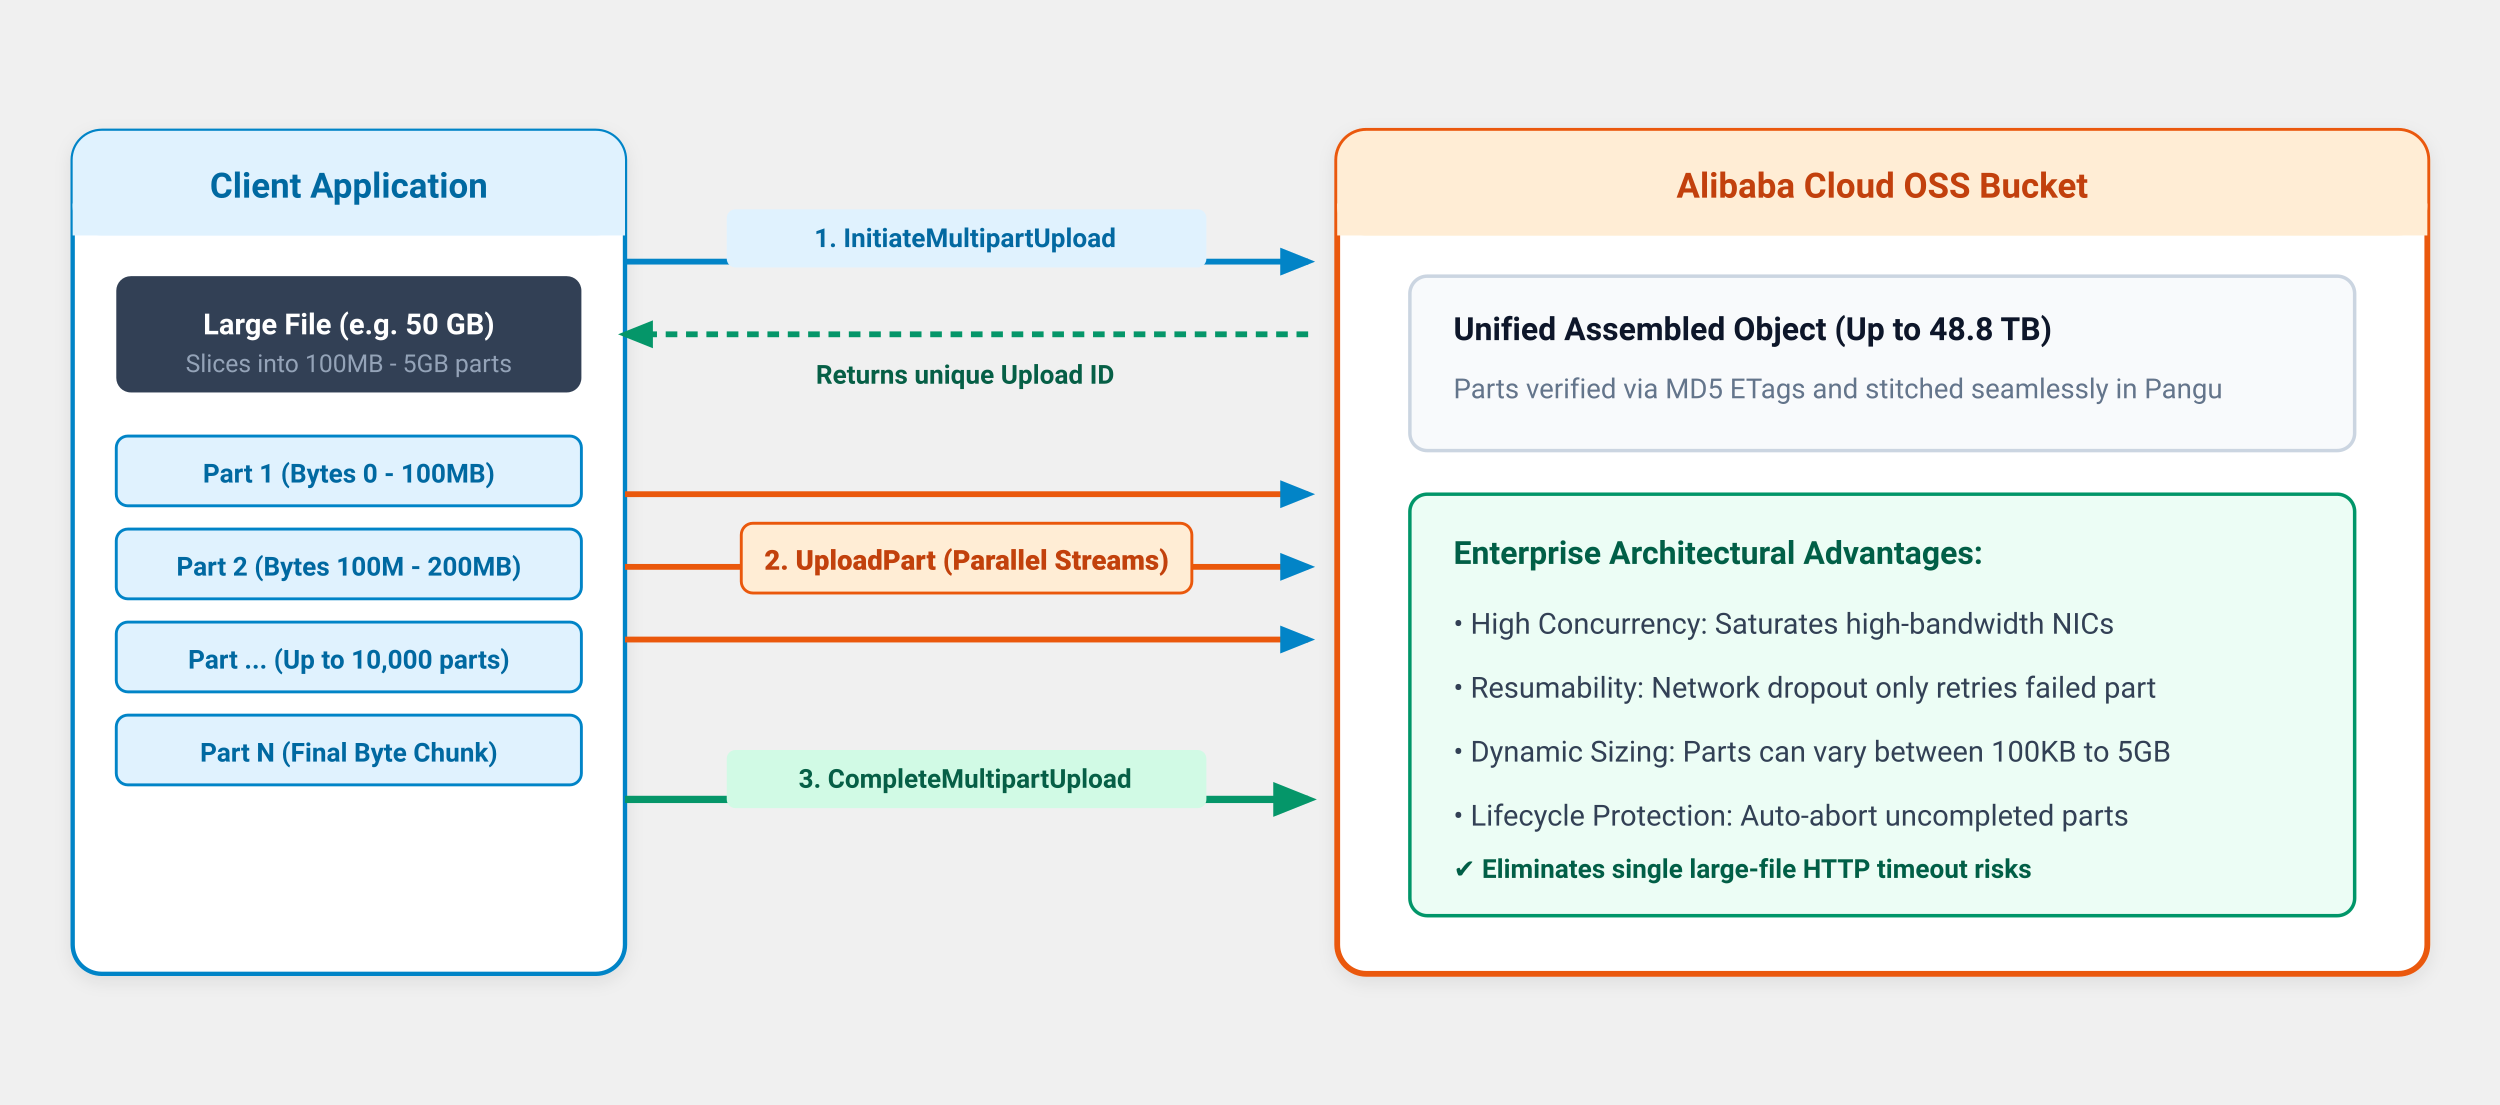
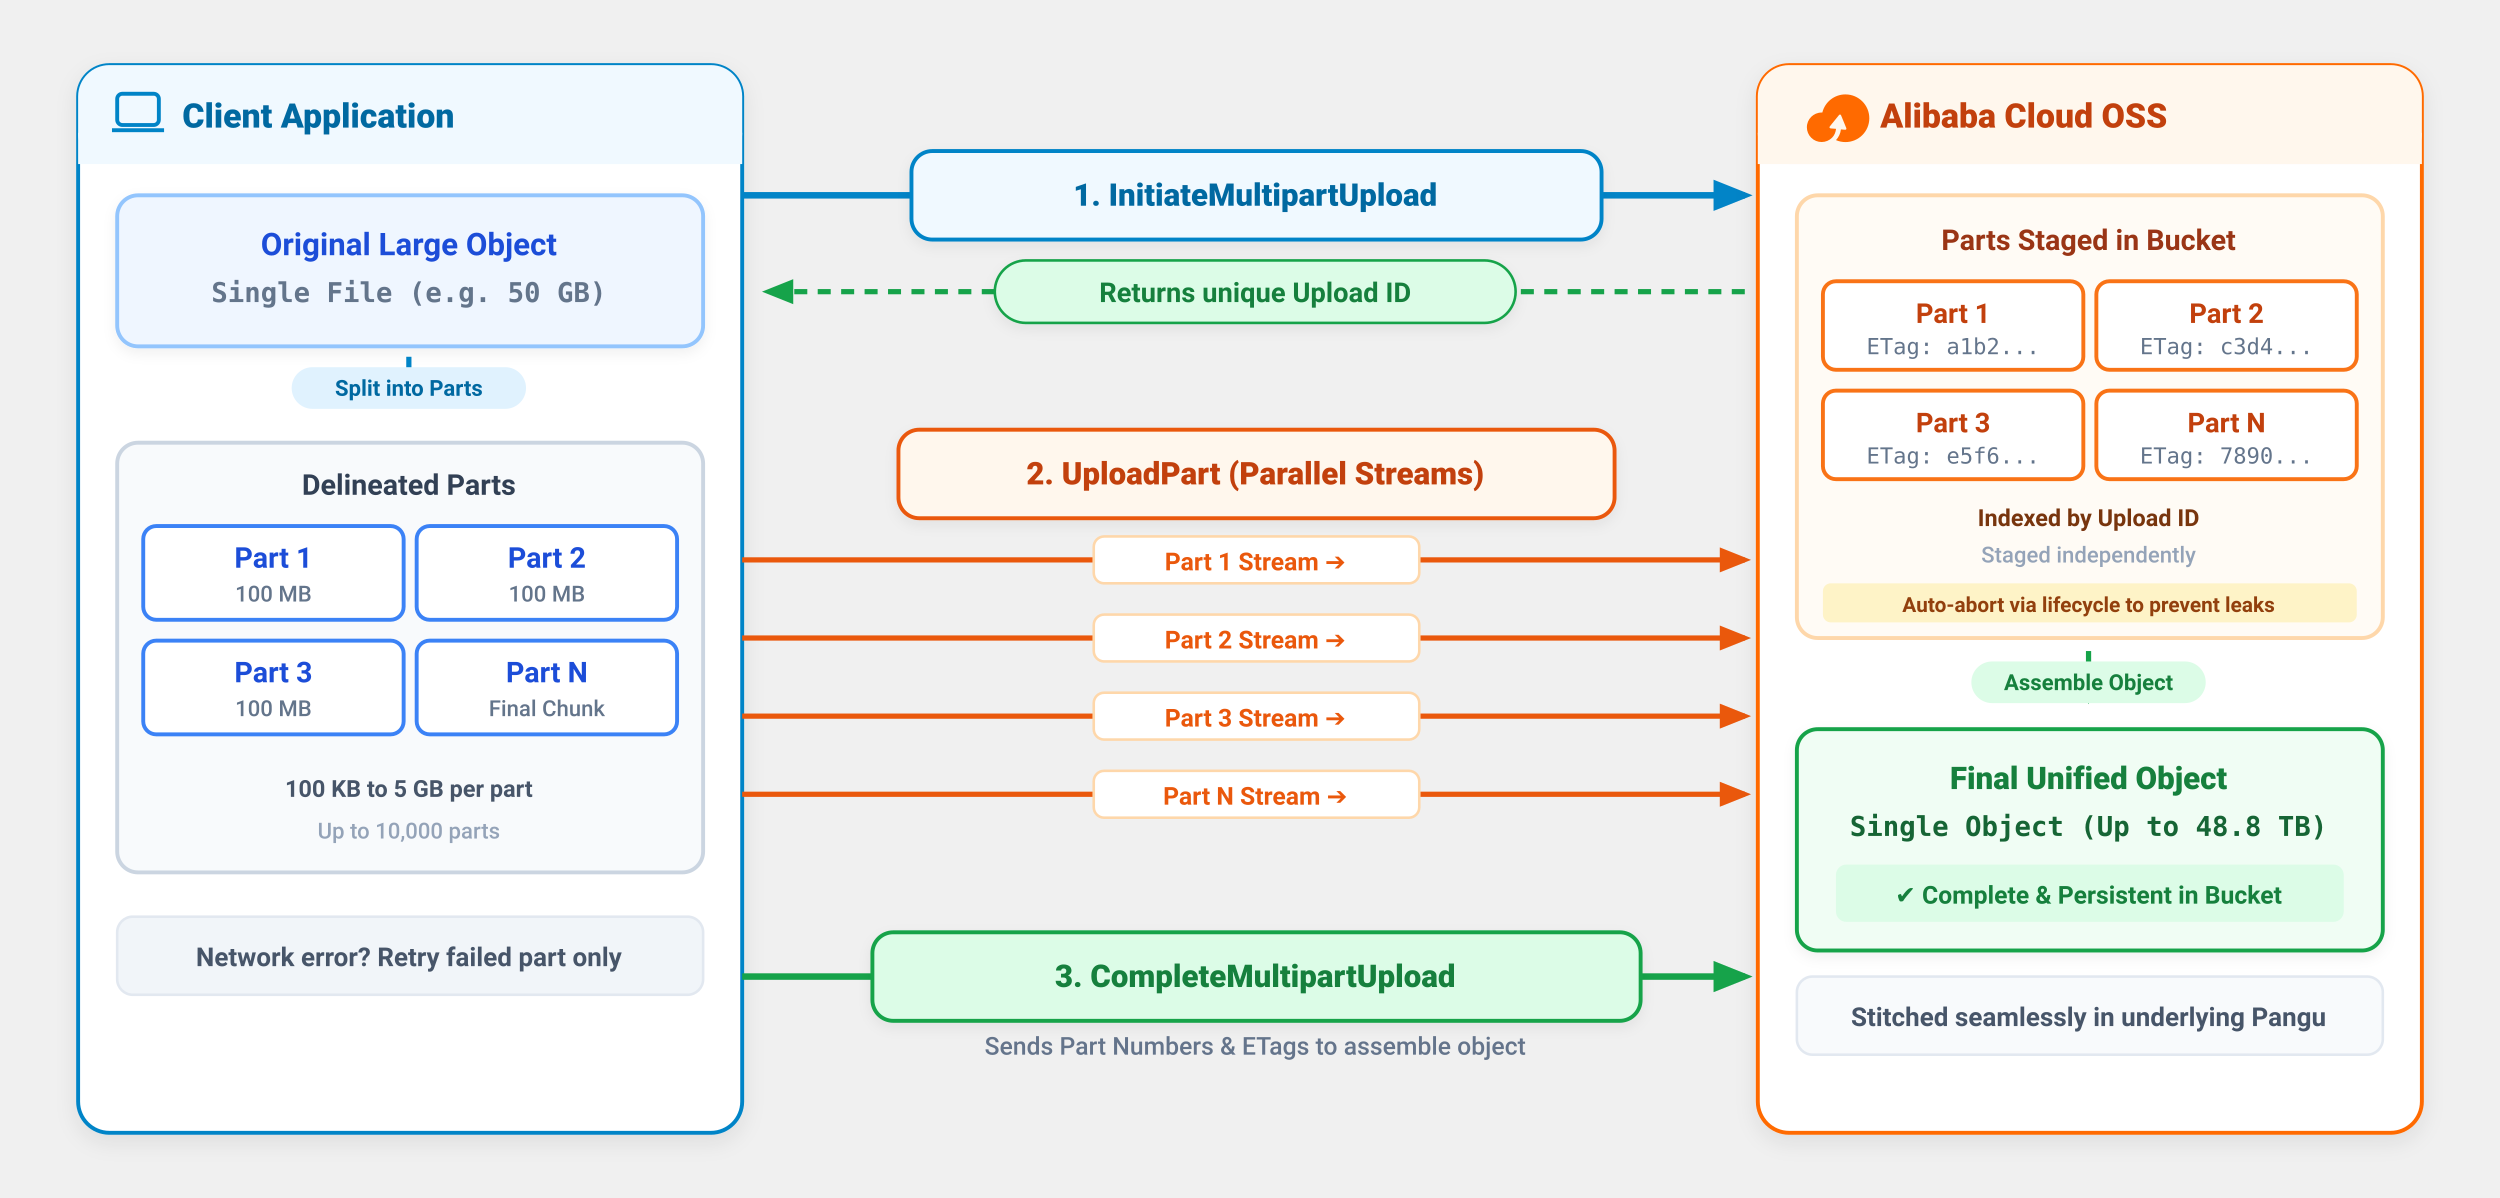
- <svg xmlns="http://www.w3.org/2000/svg" viewBox="0 0 860 380" width="100%" height="auto">
+ <svg xmlns="http://www.w3.org/2000/svg" viewBox="0 0 960 460" width="100%" height="auto">
  <defs>
-     <filter id="shadow-mp" x="-3%" y="-3%" width="106%" height="106%" filterUnits="userSpaceOnUse">
-       <feDropShadow dx="0" dy="2" stdDeviation="3" flood-color="#0F172A" flood-opacity="0.08" />
+     <filter id="shadow-soft" x="-3%" y="-3%" width="106%" height="108%" filterUnits="userSpaceOnUse">
+       <feDropShadow dx="0" dy="3" stdDeviation="4" flood-color="#0F172A" flood-opacity="0.08" />
    </filter>
-     <marker id="arr-blue" viewBox="0 0 10 10" refX="8" refY="5" markerWidth="6" markerHeight="6" orient="auto-start-reverse">
+     <filter id="shadow-card" x="-4%" y="-5%" width="108%" height="114%" filterUnits="userSpaceOnUse">
+       <feDropShadow dx="0" dy="2" stdDeviation="2.5" flood-color="#0F172A" flood-opacity="0.06" />
+     </filter>
+     <marker id="arrow-blue" viewBox="0 0 10 10" refX="8" refY="5" markerWidth="6" markerHeight="6" orient="auto-start-reverse">
      <path d="M 0 1 L 10 5 L 0 9 z" fill="#0284C7" />
    </marker>
-     <marker id="arr-green" viewBox="0 0 10 10" refX="8" refY="5" markerWidth="6" markerHeight="6" orient="auto-start-reverse">
-       <path d="M 0 1 L 10 5 L 0 9 z" fill="#059669" />
+     <marker id="arrow-green" viewBox="0 0 10 10" refX="8" refY="5" markerWidth="6" markerHeight="6" orient="auto-start-reverse">
+       <path d="M 0 1 L 10 5 L 0 9 z" fill="#16A34A" />
+     </marker>
+     <marker id="arrow-orange" viewBox="0 0 10 10" refX="8" refY="5" markerWidth="6" markerHeight="6" orient="auto-start-reverse">
+       <path d="M 0 1 L 10 5 L 0 9 z" fill="#EA580C" />
+     </marker>
+     <marker id="arrow-gray" viewBox="0 0 10 10" refX="8" refY="5" markerWidth="5" markerHeight="5" orient="auto-start-reverse">
+       <path d="M 0 1 L 8 5 L 0 9 z" fill="#64748B" />
    </marker>
  </defs>
-   <g font-family="-apple-system, BlinkMacSystemFont, 'Segoe UI', Roboto, sans-serif">
-     <g filter="url(#shadow-mp)">
-       <rect x="25" y="45" width="190" height="290" rx="10" fill="#FFFFFF" stroke="#0284C7" stroke-width="1.5" />
-       <rect x="25" y="45" width="190" height="36" rx="10" fill="#E0F2FE" />
-       <rect x="25" y="70" width="190" height="11" fill="#E0F2FE" />
-       <text x="120" y="68" fill="#0369A1" font-size="12" font-weight="700" text-anchor="middle">Client Application</text>
-       <rect x="40" y="95" width="160" height="40" rx="5" fill="#334155" />
-       <text x="120" y="115" fill="#FFFFFF" font-size="10" font-weight="700" text-anchor="middle">Large File (e.g. 50 GB)</text>
-       <text x="120" y="128" fill="#94A3B8" font-size="8.5" text-anchor="middle">Slices into 100MB - 5GB parts</text>
-       <g transform="translate(40, 150)">
-         <rect x="0" y="0" width="160" height="24" rx="4" fill="#E0F2FE" stroke="#0284C7" stroke-width="1" />
-         <text x="80" y="16" fill="#0369A1" font-size="9" font-weight="600" text-anchor="middle">Part 1 (Bytes 0 - 100MB)</text>
-         <rect x="0" y="32" width="160" height="24" rx="4" fill="#E0F2FE" stroke="#0284C7" stroke-width="1" />
-         <text x="80" y="48" fill="#0369A1" font-size="9" font-weight="600" text-anchor="middle">Part 2 (Bytes 100M - 200MB)</text>
-         <rect x="0" y="64" width="160" height="24" rx="4" fill="#E0F2FE" stroke="#0284C7" stroke-width="1" />
-         <text x="80" y="80" fill="#0369A1" font-size="9" font-weight="600" text-anchor="middle">Part ... (Up to 10,000 parts)</text>
-         <rect x="0" y="96" width="160" height="24" rx="4" fill="#E0F2FE" stroke="#0284C7" stroke-width="1" />
-         <text x="80" y="112" fill="#0369A1" font-size="9" font-weight="600" text-anchor="middle">Part N (Final Byte Chunk)</text>
+   <g font-family="-apple-system, BlinkMacSystemFont, 'Segoe UI', Roboto, Helvetica, Arial, sans-serif">
+     <g filter="url(#shadow-soft)">
+       <rect x="30" y="25" width="255" height="410" rx="12" fill="#FFFFFF" stroke="#0284C7" stroke-width="1.5" />
+       <rect x="30" y="25" width="255" height="38" rx="12" fill="#F0F9FF" />
+       <rect x="30" y="51" width="255" height="12" fill="#F0F9FF" />
+       <rect x="45" y="36" width="16" height="12" rx="2" fill="none" stroke="#0284C7" stroke-width="1.5" />
+       <line x1="43" y1="50" x2="63" y2="50" stroke="#0284C7" stroke-width="1.5" />
+       <text x="70" y="49" font-size="13" font-weight="800" fill="#0369A1">Client Application</text>
+       <g filter="url(#shadow-card)">
+         <rect x="45" y="75" width="225" height="58" rx="8" fill="#EFF6FF" stroke="#93C5FD" stroke-width="1.5" />
+         <text x="157" y="98" font-size="12" font-weight="700" fill="#1D4ED8" text-anchor="middle">Original Large Object</text>
+         <text x="157" y="116" font-size="10.5" font-family="'Consolas', monospace" font-weight="600" fill="#64748B" text-anchor="middle">Single File (e.g. 50 GB)</text>
+       </g>
+       <g transform="translate(157, 137)">
+         <line x1="0" y1="0" x2="0" y2="16" stroke="#0284C7" stroke-width="2" marker-end="url(#arrow-blue)" />
+         <rect x="-45" y="4" width="90" height="16" rx="8" fill="#E0F2FE" />
+         <text x="0" y="15" font-size="8.5" font-weight="700" fill="#0369A1" text-anchor="middle">Split into Parts</text>
+       </g>
+       <rect x="45" y="170" width="225" height="165" rx="8" fill="#F8FAFC" stroke="#CBD5E1" stroke-width="1.5" />
+       <text x="157" y="190" font-size="11" font-weight="700" fill="#334155" text-anchor="middle">Delineated Parts</text>
+       <rect x="55" y="202" width="100" height="36" rx="5" fill="#FFFFFF" stroke="#3B82F6" stroke-width="1.5" />
+       <text x="105" y="218" font-size="11" font-weight="700" fill="#1D4ED8" text-anchor="middle">Part 1</text>
+       <text x="105" y="231" font-size="8.5" font-weight="500" fill="#64748B" text-anchor="middle">100 MB</text>
+       <rect x="160" y="202" width="100" height="36" rx="5" fill="#FFFFFF" stroke="#3B82F6" stroke-width="1.5" />
+       <text x="210" y="218" font-size="11" font-weight="700" fill="#1D4ED8" text-anchor="middle">Part 2</text>
+       <text x="210" y="231" font-size="8.5" font-weight="500" fill="#64748B" text-anchor="middle">100 MB</text>
+       <rect x="55" y="246" width="100" height="36" rx="5" fill="#FFFFFF" stroke="#3B82F6" stroke-width="1.5" />
+       <text x="105" y="262" font-size="11" font-weight="700" fill="#1D4ED8" text-anchor="middle">Part 3</text>
+       <text x="105" y="275" font-size="8.5" font-weight="500" fill="#64748B" text-anchor="middle">100 MB</text>
+       <rect x="160" y="246" width="100" height="36" rx="5" fill="#FFFFFF" stroke="#3B82F6" stroke-width="1.5" />
+       <text x="210" y="262" font-size="11" font-weight="700" fill="#1D4ED8" text-anchor="middle">Part N</text>
+       <text x="210" y="275" font-size="8.5" font-weight="500" fill="#64748B" text-anchor="middle">Final Chunk</text>
+       <text x="157" y="306" font-size="9" font-weight="600" fill="#475569" text-anchor="middle">100 KB to 5 GB per part</text>
+       <text x="157" y="322" font-size="8.5" font-weight="500" fill="#94A3B8" text-anchor="middle">Up to 10,000 parts</text>
+       <rect x="45" y="352" width="225" height="30" rx="6" fill="#F1F5F9" stroke="#E2E8F0" stroke-width="1" />
+       <text x="157" y="371" font-size="10" font-weight="600" fill="#475569" text-anchor="middle">Network error? Retry failed part only</text>
+     </g>
+     <g>
+       <g>
+         <line x1="285" y1="75" x2="670" y2="75" stroke="#0284C7" stroke-width="2.5" marker-end="url(#arrow-blue)" />
+         <g filter="url(#shadow-card)">
+           <rect x="350" y="58" width="265" height="34" rx="8" fill="#F0F9FF" stroke="#0284C7" stroke-width="1.5" />
+           <text x="482" y="79" font-size="12" font-weight="800" fill="#0369A1" text-anchor="middle">1. InitiateMultipartUpload</text>
+         </g>
+         <line x1="670" y1="112" x2="295" y2="112" stroke="#16A34A" stroke-width="2" stroke-dasharray="5 4" marker-end="url(#arrow-green)" />
+         <g filter="url(#shadow-card)">
+           <rect x="382" y="100" width="200" height="24" rx="12" fill="#DCFCE7" stroke="#16A34A" stroke-width="1" />
+           <text x="482" y="116" font-size="10.5" font-weight="700" fill="#15803D" text-anchor="middle">Returns unique Upload ID</text>
+         </g>
+       </g>
+       <g>
+         <g filter="url(#shadow-card)">
+           <rect x="345" y="165" width="275" height="34" rx="8" fill="#FFF7ED" stroke="#EA580C" stroke-width="1.5" />
+           <text x="482" y="186" font-size="12" font-weight="800" fill="#C2410C" text-anchor="middle">2. UploadPart (Parallel Streams)</text>
+         </g>
+         <line x1="285" y1="215" x2="670" y2="215" stroke="#EA580C" stroke-width="2" marker-end="url(#arrow-orange)" />
+         <rect x="420" y="206" width="125" height="18" rx="4" fill="#FFFFFF" stroke="#FED7AA" stroke-width="1" />
+         <text x="482" y="219" font-size="9.5" font-weight="600" fill="#EA580C" text-anchor="middle">Part 1 Stream ➔</text>
+         <line x1="285" y1="245" x2="670" y2="245" stroke="#EA580C" stroke-width="2" marker-end="url(#arrow-orange)" />
+         <rect x="420" y="236" width="125" height="18" rx="4" fill="#FFFFFF" stroke="#FED7AA" stroke-width="1" />
+         <text x="482" y="249" font-size="9.5" font-weight="600" fill="#EA580C" text-anchor="middle">Part 2 Stream ➔</text>
+         <line x1="285" y1="275" x2="670" y2="275" stroke="#EA580C" stroke-width="2" marker-end="url(#arrow-orange)" />
+         <rect x="420" y="266" width="125" height="18" rx="4" fill="#FFFFFF" stroke="#FED7AA" stroke-width="1" />
+         <text x="482" y="279" font-size="9.5" font-weight="600" fill="#EA580C" text-anchor="middle">Part 3 Stream ➔</text>
+         <line x1="285" y1="305" x2="670" y2="305" stroke="#EA580C" stroke-width="2" marker-end="url(#arrow-orange)" />
+         <rect x="420" y="296" width="125" height="18" rx="4" fill="#FFFFFF" stroke="#FED7AA" stroke-width="1" />
+         <text x="482" y="309" font-size="9.5" font-weight="600" fill="#EA580C" text-anchor="middle">Part N Stream ➔</text>
+       </g>
+       <g>
+         <line x1="285" y1="375" x2="670" y2="375" stroke="#16A34A" stroke-width="2.5" marker-end="url(#arrow-green)" />
+         <g filter="url(#shadow-card)">
+           <rect x="335" y="358" width="295" height="34" rx="8" fill="#DCFCE7" stroke="#16A34A" stroke-width="1.5" />
+           <text x="482" y="379" font-size="12" font-weight="800" fill="#15803D" text-anchor="middle">3. CompleteMultipartUpload</text>
+         </g>
+         <text x="482" y="405" font-size="9.5" font-weight="500" fill="#64748B" text-anchor="middle">Sends Part Numbers &amp; ETags to assemble object</text>
      </g>
    </g>
-     <path d="M 215 90 L 450 90" stroke="#0284C7" stroke-width="2" marker-end="url(#arr-blue)" />
-     <rect x="250" y="72" width="165" height="20" rx="3" fill="#E0F2FE" />
-     <text x="332" y="85" fill="#0369A1" font-size="9" font-weight="700" text-anchor="middle">1. InitiateMultipartUpload</text>
-     <path d="M 450 115 L 215 115" stroke="#059669" stroke-width="2" stroke-dasharray="4 3" marker-end="url(#arr-green)" />
-     <text x="332" y="132" fill="#065F46" font-size="9" font-weight="700" text-anchor="middle">Returns unique Upload ID</text>
-     <path d="M 215 170 L 450 170" stroke="#EA580C" stroke-width="2" marker-end="url(#arr-blue)" />
-     <path d="M 215 195 L 450 195" stroke="#EA580C" stroke-width="2" marker-end="url(#arr-blue)" />
-     <path d="M 215 220 L 450 220" stroke="#EA580C" stroke-width="2" marker-end="url(#arr-blue)" />
-     <rect x="255" y="180" width="155" height="24" rx="4" fill="#FFEDD5" stroke="#EA580C" stroke-width="1" />
-     <text x="332.5" y="196" fill="#C2410C" font-size="9.5" font-weight="800" text-anchor="middle">2. UploadPart (Parallel Streams)</text>
-     <path d="M 215 275 L 450 275" stroke="#059669" stroke-width="2.5" marker-end="url(#arr-green)" />
-     <rect x="250" y="258" width="165" height="20" rx="3" fill="#D1FAE5" />
-     <text x="332" y="271" fill="#065F46" font-size="9" font-weight="700" text-anchor="middle">3. CompleteMultipartUpload</text>
-     <g filter="url(#shadow-mp)">
-       <rect x="460" y="45" width="375" height="290" rx="10" fill="#FFFFFF" stroke="#EA580C" stroke-width="2" />
-       <rect x="460" y="45" width="375" height="36" rx="10" fill="#FFEDD5" />
-       <rect x="460" y="70" width="375" height="11" fill="#FFEDD5" />
-       <text x="647.5" y="68" fill="#C2410C" font-size="12" font-weight="700" text-anchor="middle">Alibaba Cloud OSS Bucket</text>
-       <g transform="translate(485, 95)">
-         <rect x="0" y="0" width="325" height="60" rx="6" fill="#F8FAFC" stroke="#CBD5E1" stroke-width="1.2" />
-         <text x="15" y="22" fill="#0F172A" font-size="11" font-weight="700">Unified Assembled Object (Up to 48.8 TB)</text>
-         <text x="15" y="42" fill="#64748B" font-size="9.5">Parts verified via MD5 ETags and stitched seamlessly in Pangu</text>
+     <g filter="url(#shadow-soft)">
+       <rect x="675" y="25" width="255" height="410" rx="12" fill="#FFFFFF" stroke="#FF6A00" stroke-width="1.5" />
+       <rect x="675" y="25" width="255" height="38" rx="12" fill="#FFF7ED" />
+       <rect x="675" y="51" width="255" height="12" fill="#FFF7ED" />
+       <g transform="translate(692, 34) scale(0.65)">
+         <path d="M 178 93 L 192 93 L 192 105 L 184.03 109.47 L 181.72 108.04 L 178 104 Z" fill="#FFFFFF" />
+         <path d="M 189.64 82.46 C 183.01 82.46 177.46 87.03 175.96 93.18 C 175.82 93.17 175.68 93.17 175.55 93.17 C 170.73 93.17 166.83 97.08 166.83 101.89 C 166.83 104.21 167.75 106.42 169.39 108.05 C 171.02 109.69 173.24 110.6 175.55 110.6 C 177.86 110.6 180.08 109.68 181.72 108.04 C 183.09 106.66 183.85 104.83 184.07 102.8 L 180.91 102.56 C 180.2 102.47 179.97 101.92 180.4 101.35 L 185.76 94.73 C 186.19 94.15 186.78 94.23 187.06 94.89 L 190.09 102.3 C 190.37 102.97 190.01 103.44 189.3 103.35 L 186.94 103.13 C 186.69 105.59 185.58 107.76 184.03 109.47 C 185.8 110.24 187.71 110.64 189.64 110.63 C 197.42 110.63 203.72 104.32 203.72 96.55 C 203.72 88.77 197.42 82.47 189.64 82.47 Z" fill="#FF6A00" transform="translate(-164, -79)" />
      </g>
-       <g transform="translate(485, 170)">
-         <rect x="0" y="0" width="325" height="145" rx="6" fill="#ECFDF5" stroke="#059669" stroke-width="1.2" />
-         <text x="15" y="24" fill="#065F46" font-size="11" font-weight="700">Enterprise Architectural Advantages:</text>
-         <text x="15" y="48" fill="#334155" font-size="10">• High Concurrency: Saturates high-bandwidth NICs</text>
-         <text x="15" y="70" fill="#334155" font-size="10">• Resumability: Network dropout only retries failed part</text>
-         <text x="15" y="92" fill="#334155" font-size="10">• Dynamic Sizing: Parts can vary between 100KB to 5GB</text>
-         <text x="15" y="114" fill="#334155" font-size="10">• Lifecycle Protection: Auto-abort uncompleted parts</text>
-         <text x="15" y="132" fill="#065F46" font-size="9" font-weight="700">✔ Eliminates single large-file HTTP timeout risks</text>
+       <text x="722" y="49" font-size="13" font-weight="800" fill="#C2410C">Alibaba Cloud OSS</text>
+       <rect x="690" y="75" width="225" height="170" rx="8" fill="#FFFBF5" stroke="#FED7AA" stroke-width="1.5" />
+       <text x="802" y="96" font-size="11" font-weight="700" fill="#9A3412" text-anchor="middle">Parts Staged in Bucket</text>
+       <rect x="700" y="108" width="100" height="34" rx="5" fill="#FFFFFF" stroke="#F97316" stroke-width="1.5" />
+       <text x="750" y="124" font-size="10.5" font-weight="700" fill="#C2410C" text-anchor="middle">Part 1</text>
+       <text x="750" y="136" font-size="8.5" font-family="'Consolas', monospace" fill="#64748B" text-anchor="middle">ETag: a1b2...</text>
+       <rect x="805" y="108" width="100" height="34" rx="5" fill="#FFFFFF" stroke="#F97316" stroke-width="1.5" />
+       <text x="855" y="124" font-size="10.5" font-weight="700" fill="#C2410C" text-anchor="middle">Part 2</text>
+       <text x="855" y="136" font-size="8.5" font-family="'Consolas', monospace" fill="#64748B" text-anchor="middle">ETag: c3d4...</text>
+       <rect x="700" y="150" width="100" height="34" rx="5" fill="#FFFFFF" stroke="#F97316" stroke-width="1.5" />
+       <text x="750" y="166" font-size="10.5" font-weight="700" fill="#C2410C" text-anchor="middle">Part 3</text>
+       <text x="750" y="178" font-size="8.5" font-family="'Consolas', monospace" fill="#64748B" text-anchor="middle">ETag: e5f6...</text>
+       <rect x="805" y="150" width="100" height="34" rx="5" fill="#FFFFFF" stroke="#F97316" stroke-width="1.5" />
+       <text x="855" y="166" font-size="10.5" font-weight="700" fill="#C2410C" text-anchor="middle">Part N</text>
+       <text x="855" y="178" font-size="8.5" font-family="'Consolas', monospace" fill="#64748B" text-anchor="middle">ETag: 7890...</text>
+       <text x="802" y="202" font-size="9" font-weight="600" fill="#78350F" text-anchor="middle">Indexed by Upload ID</text>
+       <text x="802" y="216" font-size="8.5" font-weight="500" fill="#94A3B8" text-anchor="middle">Staged independently</text>
+       <rect x="700" y="224" width="205" height="15" rx="3" fill="#FEF3C7" />
+       <text x="802" y="235" font-size="8" font-weight="700" fill="#92400E" text-anchor="middle">Auto-abort via lifecycle to prevent leaks</text>
+       <g transform="translate(802, 250)">
+         <line x1="0" y1="0" x2="0" y2="18" stroke="#16A34A" stroke-width="2" marker-end="url(#arrow-green)" />
+         <rect x="-45" y="4" width="90" height="16" rx="8" fill="#DCFCE7" />
+         <text x="0" y="15" font-size="8.5" font-weight="700" fill="#15803D" text-anchor="middle">Assemble Object</text>
      </g>
+       <g filter="url(#shadow-card)">
+         <rect x="690" y="280" width="225" height="85" rx="8" fill="#F0FDF4" stroke="#16A34A" stroke-width="1.5" />
+         <text x="802" y="303" font-size="12" font-weight="800" fill="#15803D" text-anchor="middle">Final Unified Object</text>
+         <text x="802" y="321" font-size="10.5" font-family="'Consolas', monospace" font-weight="600" fill="#166534" text-anchor="middle">Single Object (Up to 48.8 TB)</text>
+         <rect x="705" y="332" width="195" height="22" rx="4" fill="#DCFCE7" />
+         <text x="802" y="347" font-size="9.5" font-weight="700" fill="#15803D" text-anchor="middle">✔ Complete &amp; Persistent in Bucket</text>
+       </g>
+       <rect x="690" y="375" width="225" height="30" rx="6" fill="#F8FAFC" stroke="#E2E8F0" stroke-width="1" />
+       <text x="802" y="394" font-size="10" font-weight="600" fill="#475569" text-anchor="middle">Stitched seamlessly in underlying Pangu</text>
    </g>
  </g>
</svg>
